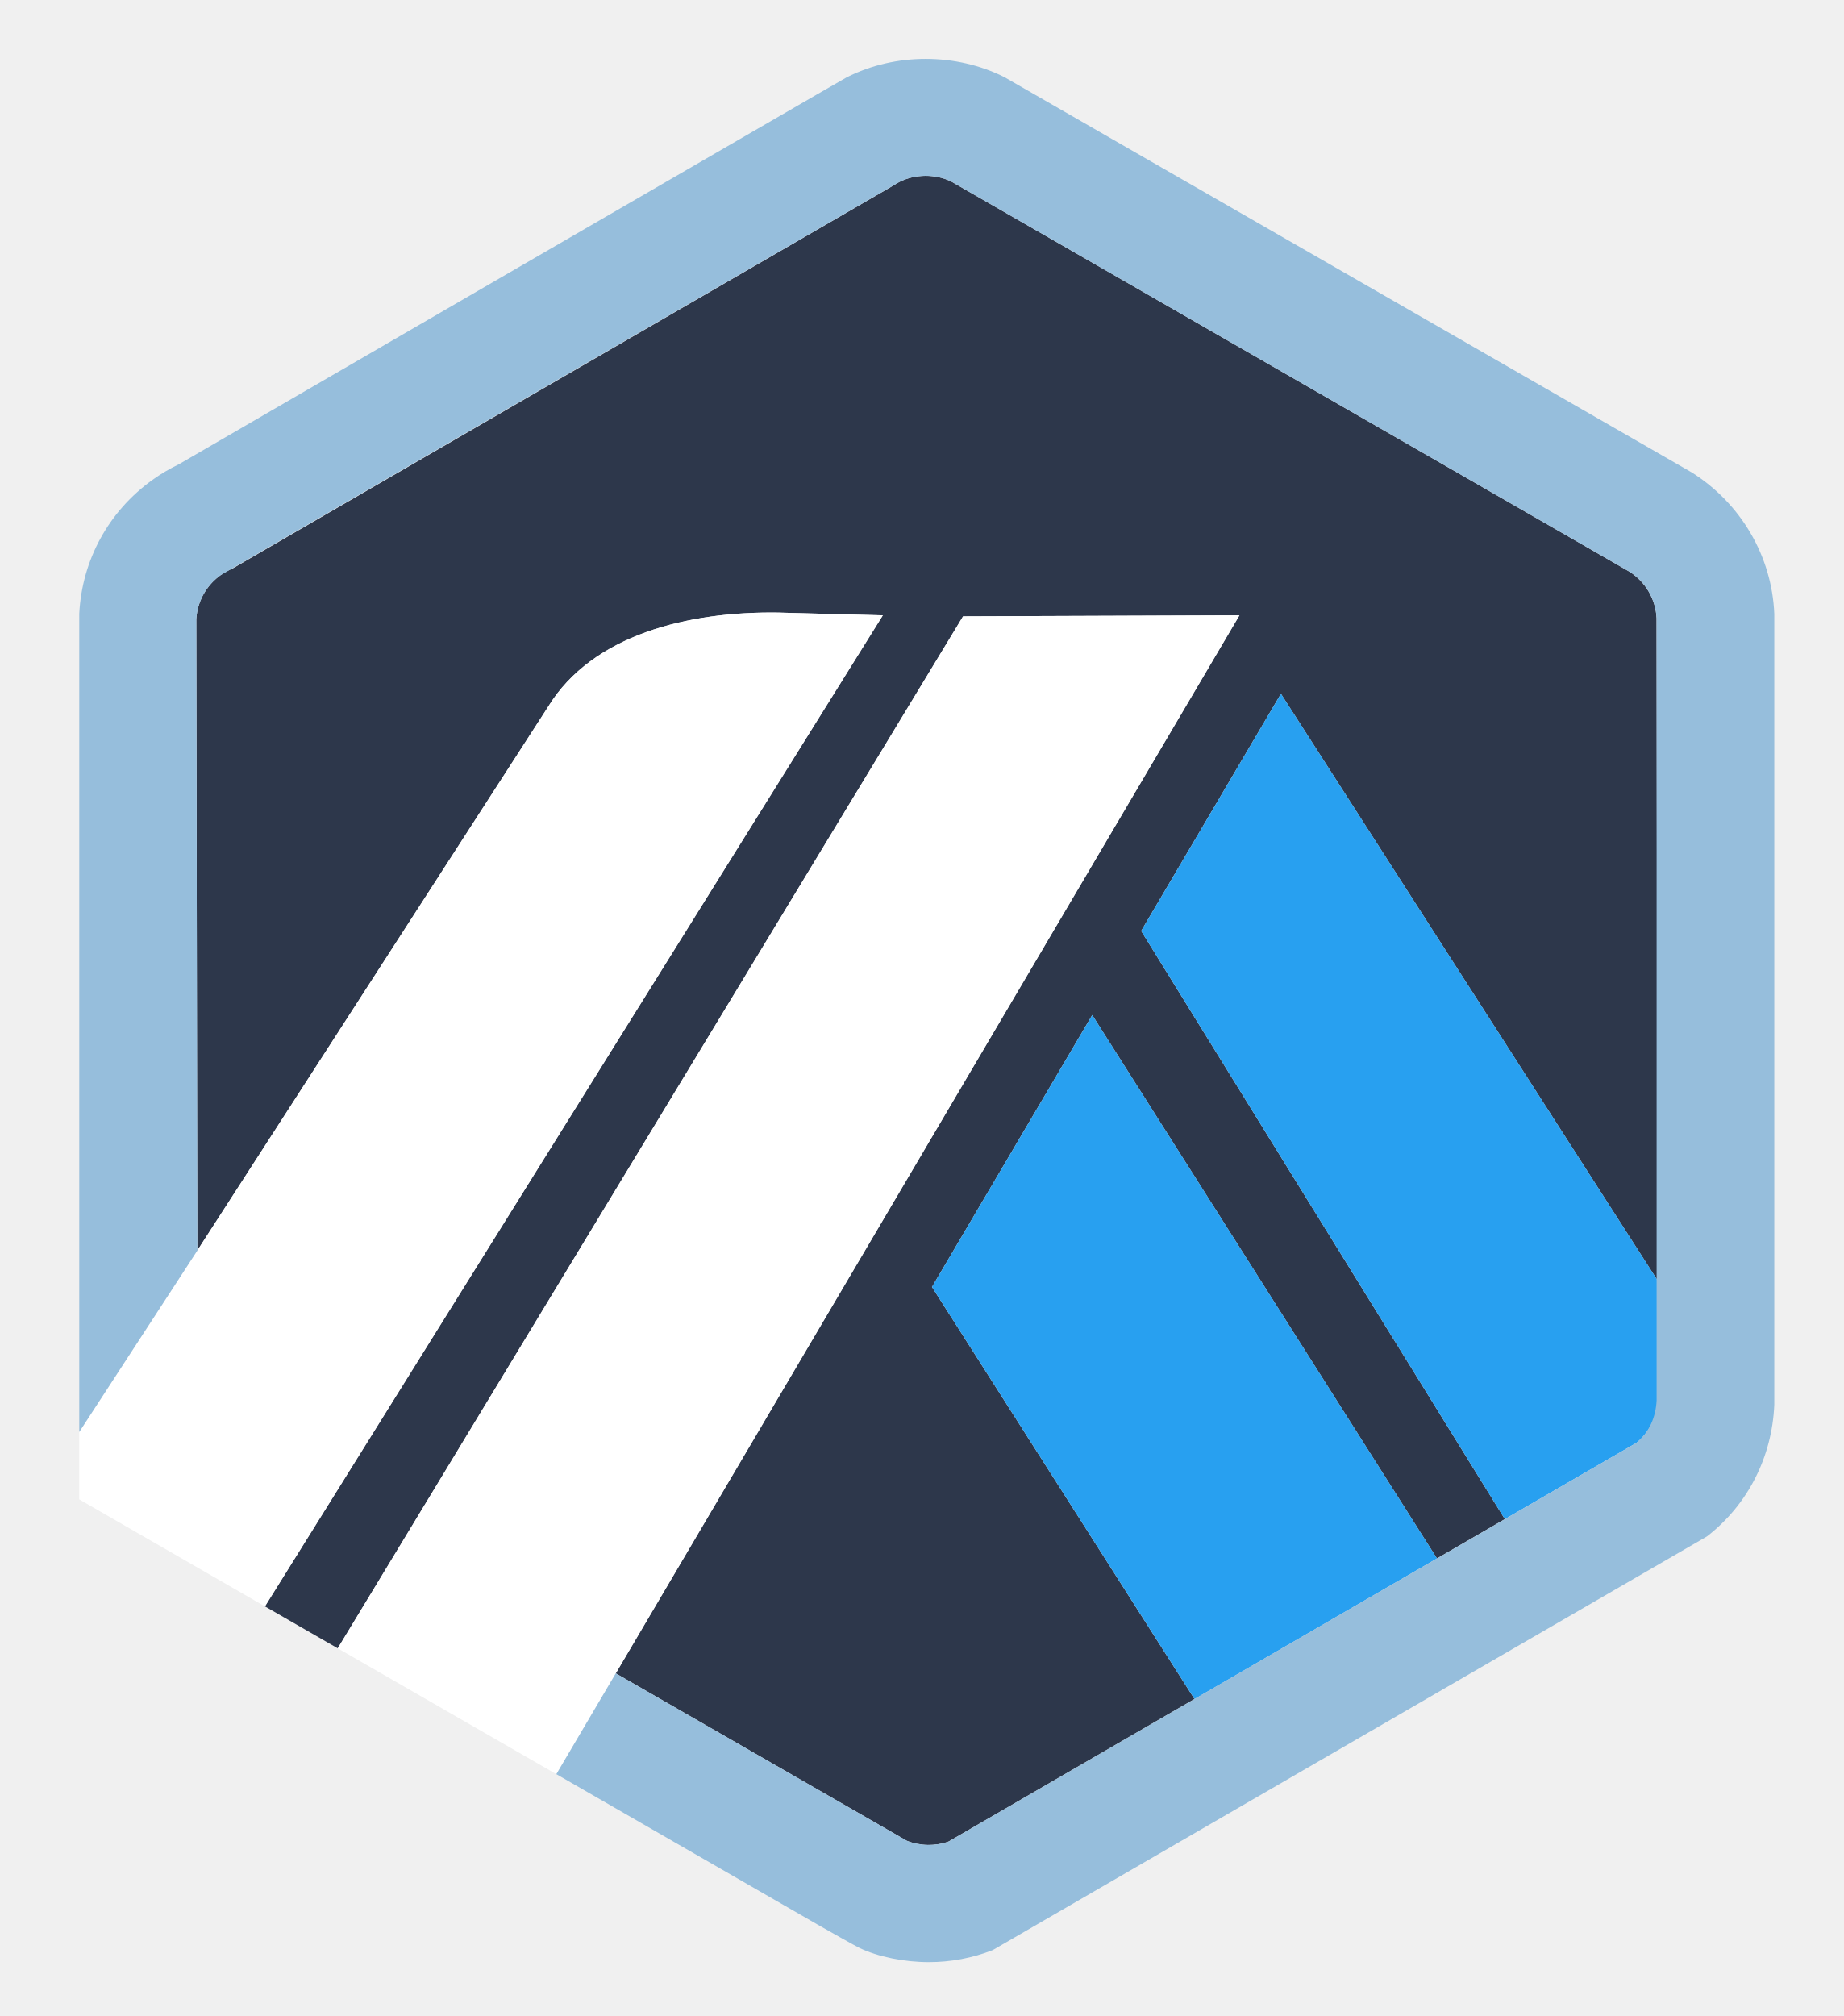
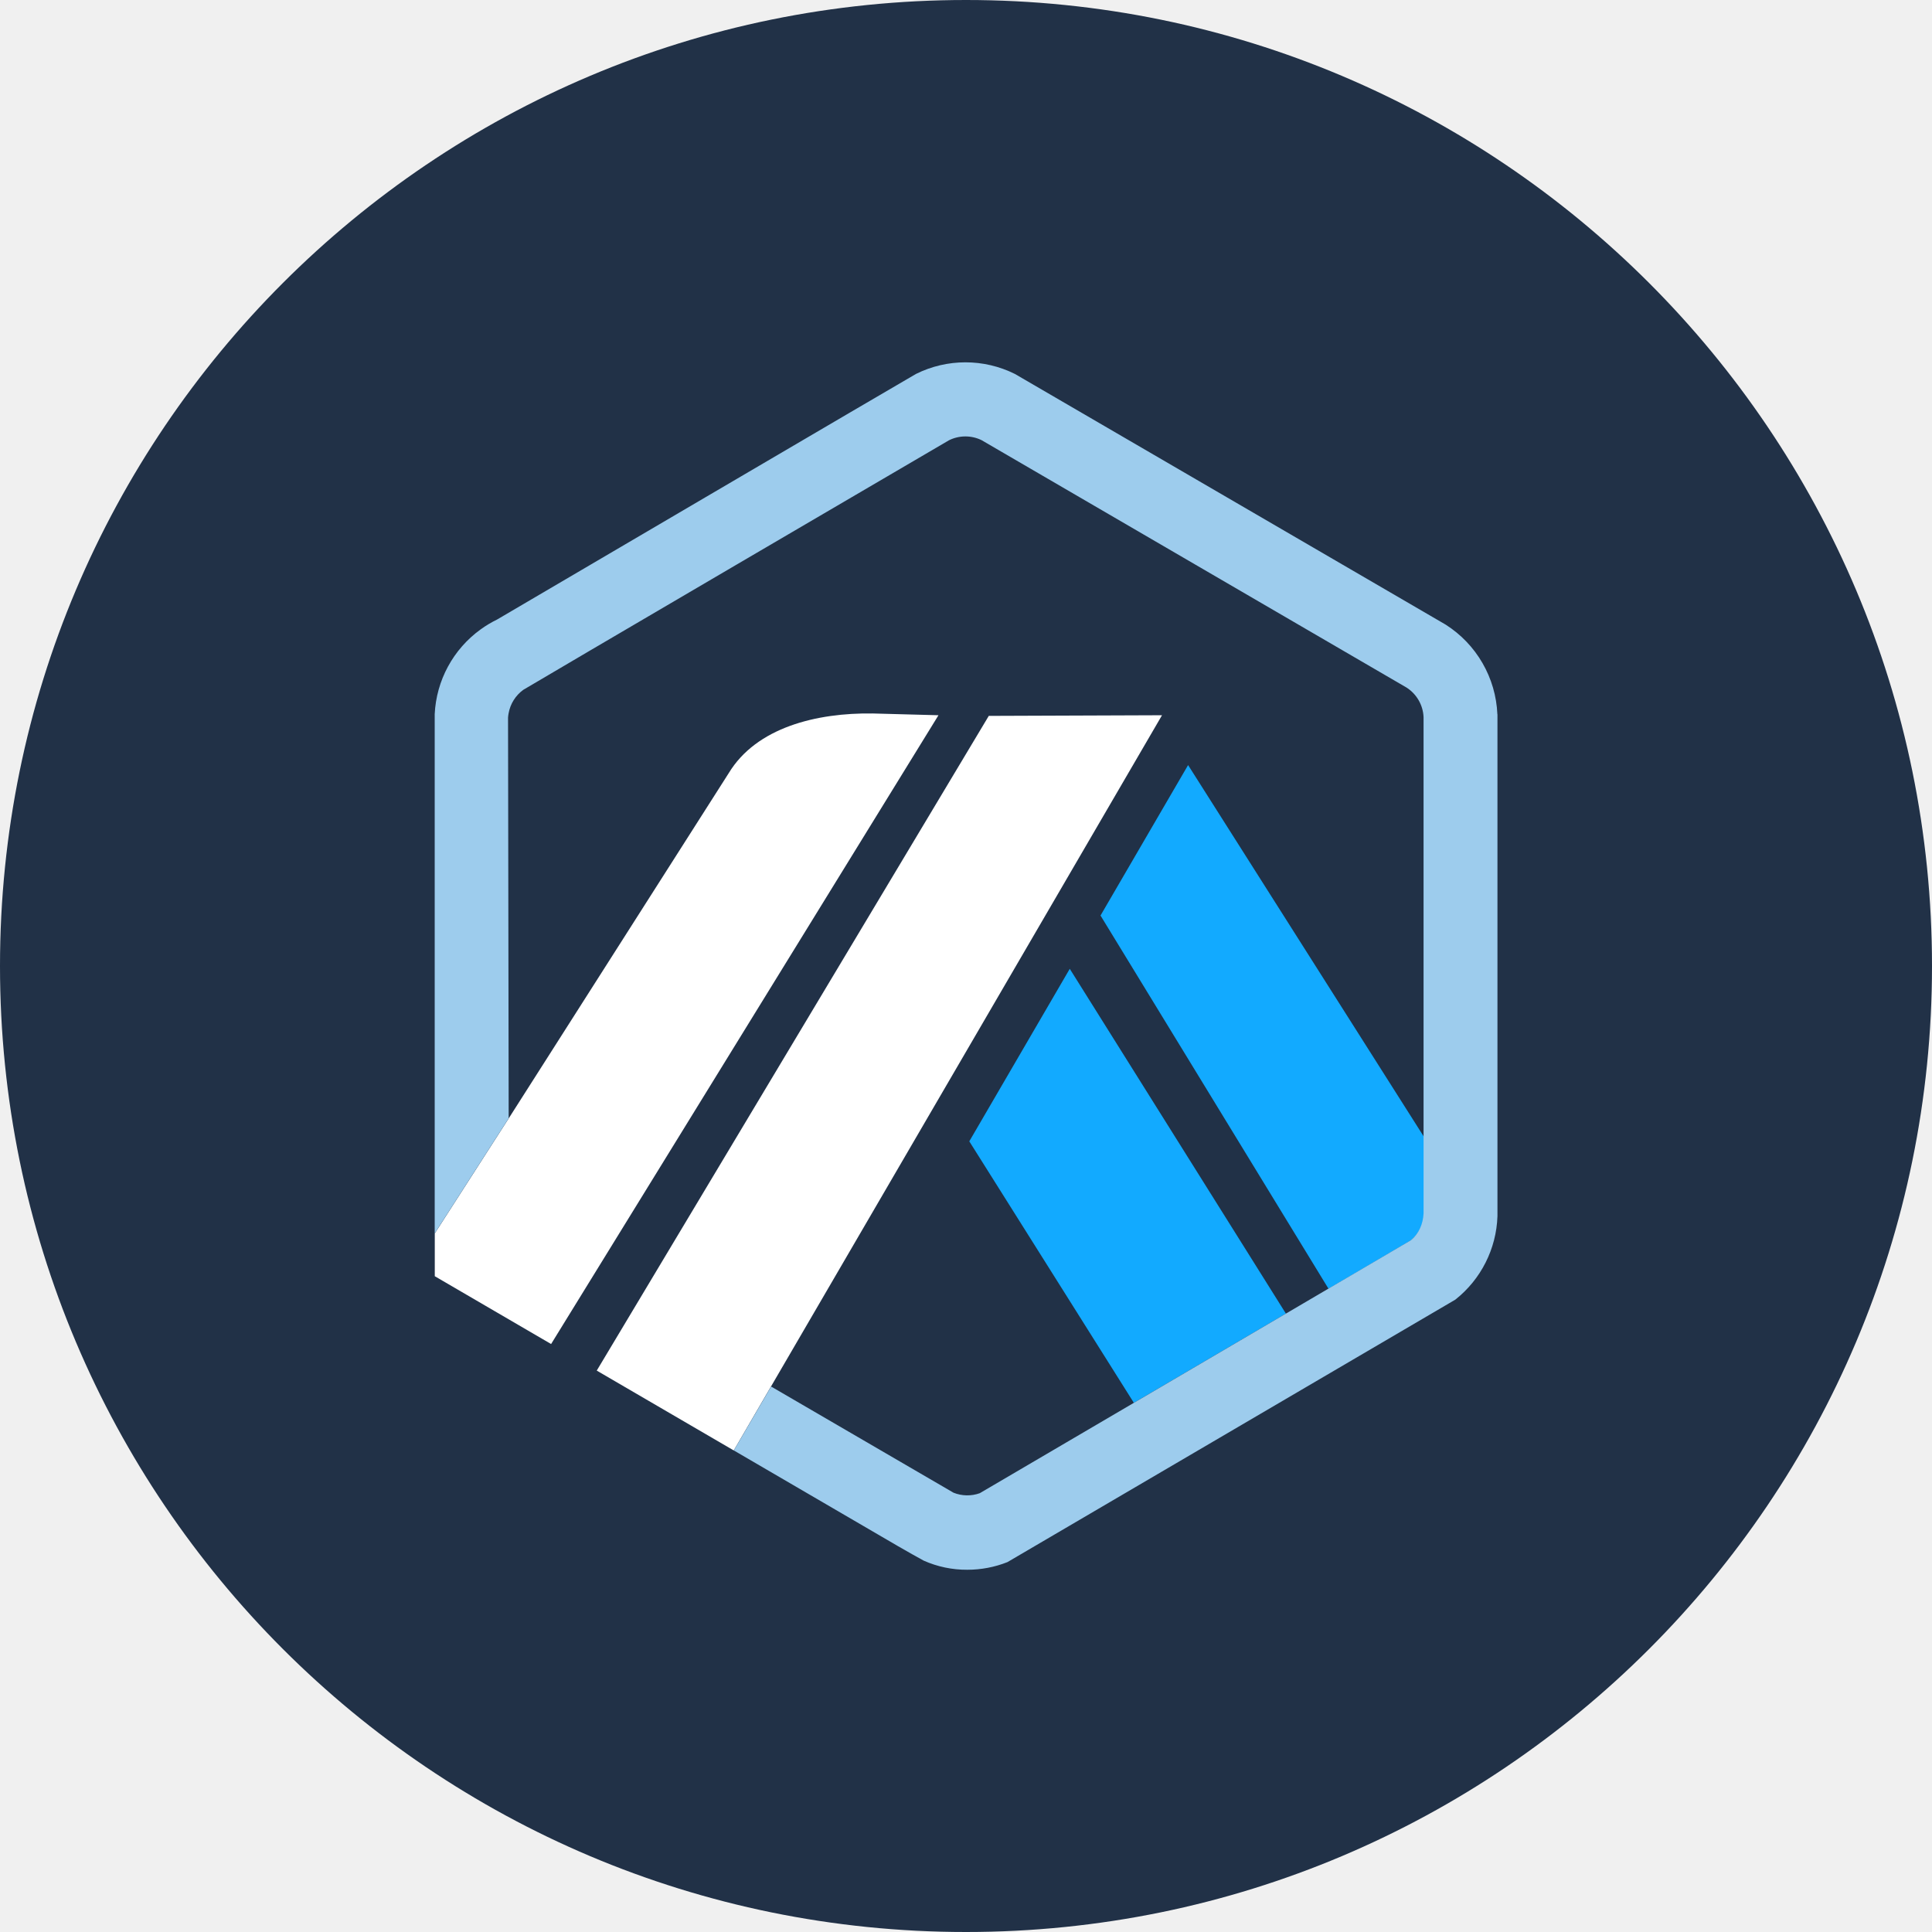
- <svg xmlns="http://www.w3.org/2000/svg" viewBox="0 0 470.29 514.25" xml:space="preserve">
-   <path d="m291.13 237.47 35.654-60.5 96.103 149.68.046 28.727-.313-197.67a14.893 14.893 0 0 0-6.887-11.859l-173.02-99.525c-4.045-1.99-9.18-1.967-13.22.063-.546.272-1.06.57-1.548.895l-.604.379-167.94 97.322-.651.296c-.838.385-1.686.875-2.48 1.444a14.832 14.832 0 0 0-5.983 9.448 14.89 14.89 0 0 0-.214 1.749l.264 161.08 89.515-138.74c11.271-18.397 35.825-24.323 58.62-24.001l26.753.706-157.64 252.8 18.582 10.697 159.52-263.24 70.51-.256-159.11 269.88 66.306 38.138 7.922 4.556c3.351 1.362 7.302 1.431 10.681.21l175.45-101.68-33.544 19.438-92.775-150.04zm13.602 195.93-66.969-105.11 40.881-69.371 87.952 138.63-61.864 35.851z" fill="#2D374B" />
-   <path fill="#28A0F0" d="m237.77 328.29 66.97 105.11 61.86-35.86-87.95-138.62zM422.94 355.38l-.046-28.727-96.103-149.68-35.654 60.5 92.774 150.04 33.544-19.438a14.87 14.87 0 0 0 5.49-10.825l-.005-1.869z" />
-   <path d="m20.219 382.47 47.369 27.296 157.63-252.8-26.753-.706c-22.795-.322-47.35 5.604-58.62 24.001L50.33 319.001l-30.115 46.271v17.194zM316.2 156.96l-70.51.26L86.17 420.46l55.76 32.1 15.16-25.71z" fill="#fff" />
-   <path d="M452.65 156.6c-.59-14.746-8.574-28.245-21.08-36.104l-175.29-100.8c-12.371-6.229-27.825-6.237-40.218-.004-1.465.739-170.46 98.752-170.46 98.752a44.953 44.953 0 0 0-6.711 3.975c-11.164 8.001-17.969 20.435-18.668 34.095v208.76l30.115-46.271-.263-161.08c.035-.589.109-1.169.214-1.741a14.834 14.834 0 0 1 5.983-9.456c.795-.569 172.68-100.06 173.23-100.34 4.04-2.029 9.175-2.053 13.22-.063l173.02 99.523a14.893 14.893 0 0 1 6.887 11.859v199.54c-.209 4.231-1.882 8.152-5.172 10.825l-33.544 19.438-17.308 10.031-61.864 35.852-62.737 36.357c-3.379 1.221-7.33 1.152-10.681-.21l-74.228-42.693-15.163 25.717 66.706 38.406c2.206 1.255 4.171 2.367 5.784 3.272 2.497 1.4 4.199 2.337 4.8 2.629 4.741 2.303 11.563 3.643 17.71 3.643a44.596 44.596 0 0 0 16.332-3.072l182.22-105.53c10.459-8.104 16.612-20.325 17.166-33.564v-201.75z" fill="#96BEDC" />
+ <svg xmlns="http://www.w3.org/2000/svg" width="24" height="24" fill="none">
+   <rect width="24" height="24" rx="12" fill="#213147" />
+   <mask id="A" maskUnits="userSpaceOnUse" x="4" y="4" width="16" height="16" mask-type="alpha">
+     <path fill="#d9d9d9" d="M4 4h16v16H4z" />
+   </mask>
+   <g mask="url(#A)">
+     <path d="M12.041 14.178l2.044 3.248 1.889-1.108-2.685-4.283-1.248 2.143zm5.653.839l-.001-.888-2.934-4.625-1.088 1.869 2.832 4.636 1.024-.601a.46.46 0 0 0 .168-.335v-.058z" fill="#12aaff" />
+     <path d="M5.4 15.853l1.446.843 4.812-7.811-.817-.022c-.696-.01-1.445.173-1.789.742L6.32 13.892l-.919 1.43v.531zm9.035-6.968l-2.152.008-4.87 8.133 1.702.992.463-.795 4.857-8.338z" fill="#fff" />
+     <path d="M18.601 8.874a1.39 1.39 0 0 0-.643-1.115l-5.351-3.114a1.38 1.38 0 0 0-1.228 0c-.045.023-5.204 3.051-5.204 3.051a1.37 1.37 0 0 0-.205.123 1.38 1.38 0 0 0-.57 1.053v6.45l.919-1.43-.008-4.977a.45.45 0 0 1 .007-.054.46.46 0 0 1 .183-.292c.024-.018 5.271-3.092 5.288-3.1a.46.46 0 0 1 .403-.002l5.282 3.075a.46.46 0 0 1 .21.366v6.165c-.006.131-.058.252-.158.334l-1.024.601-.528.31-1.888 1.108-1.915 1.123a.46.46 0 0 1-.326-.006l-2.266-1.319-.463.794 2.036 1.187.177.101.146.081a1.31 1.31 0 0 0 .541.113c.172 0 .34-.032.499-.095l5.563-3.26a1.38 1.38 0 0 0 .524-1.037V8.874z" fill="#9dcced" />
+   </g>
</svg>
